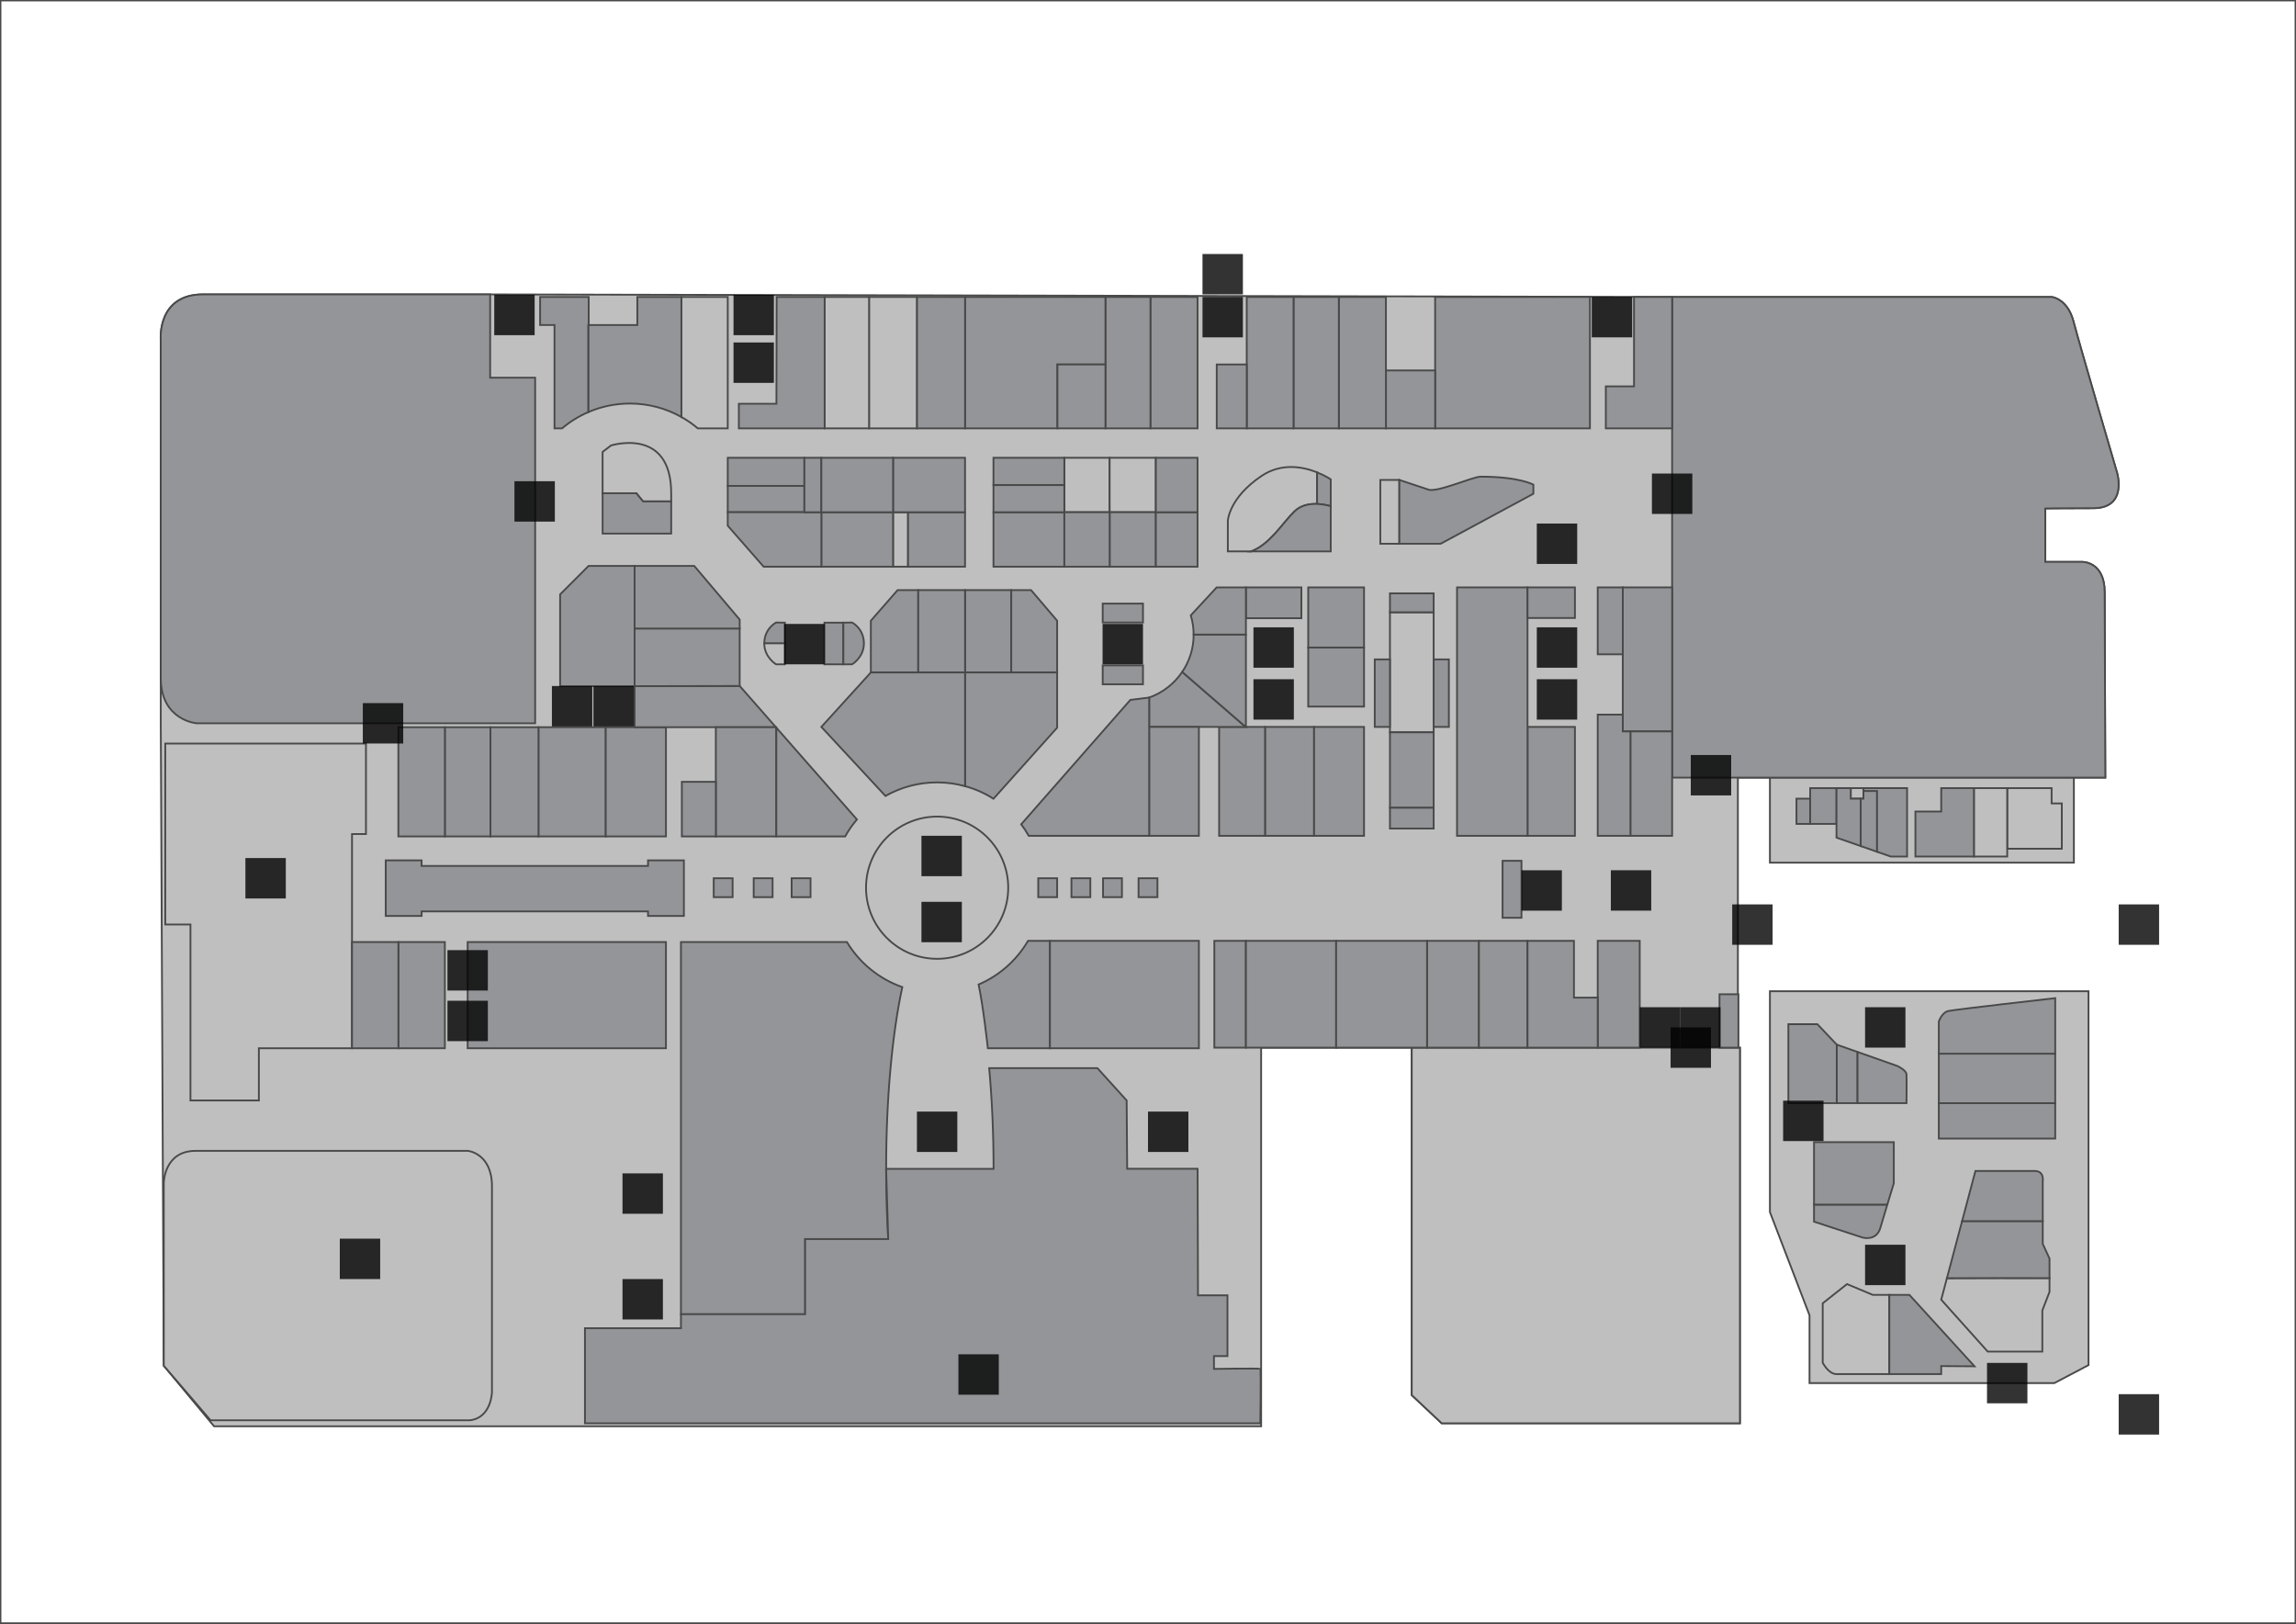
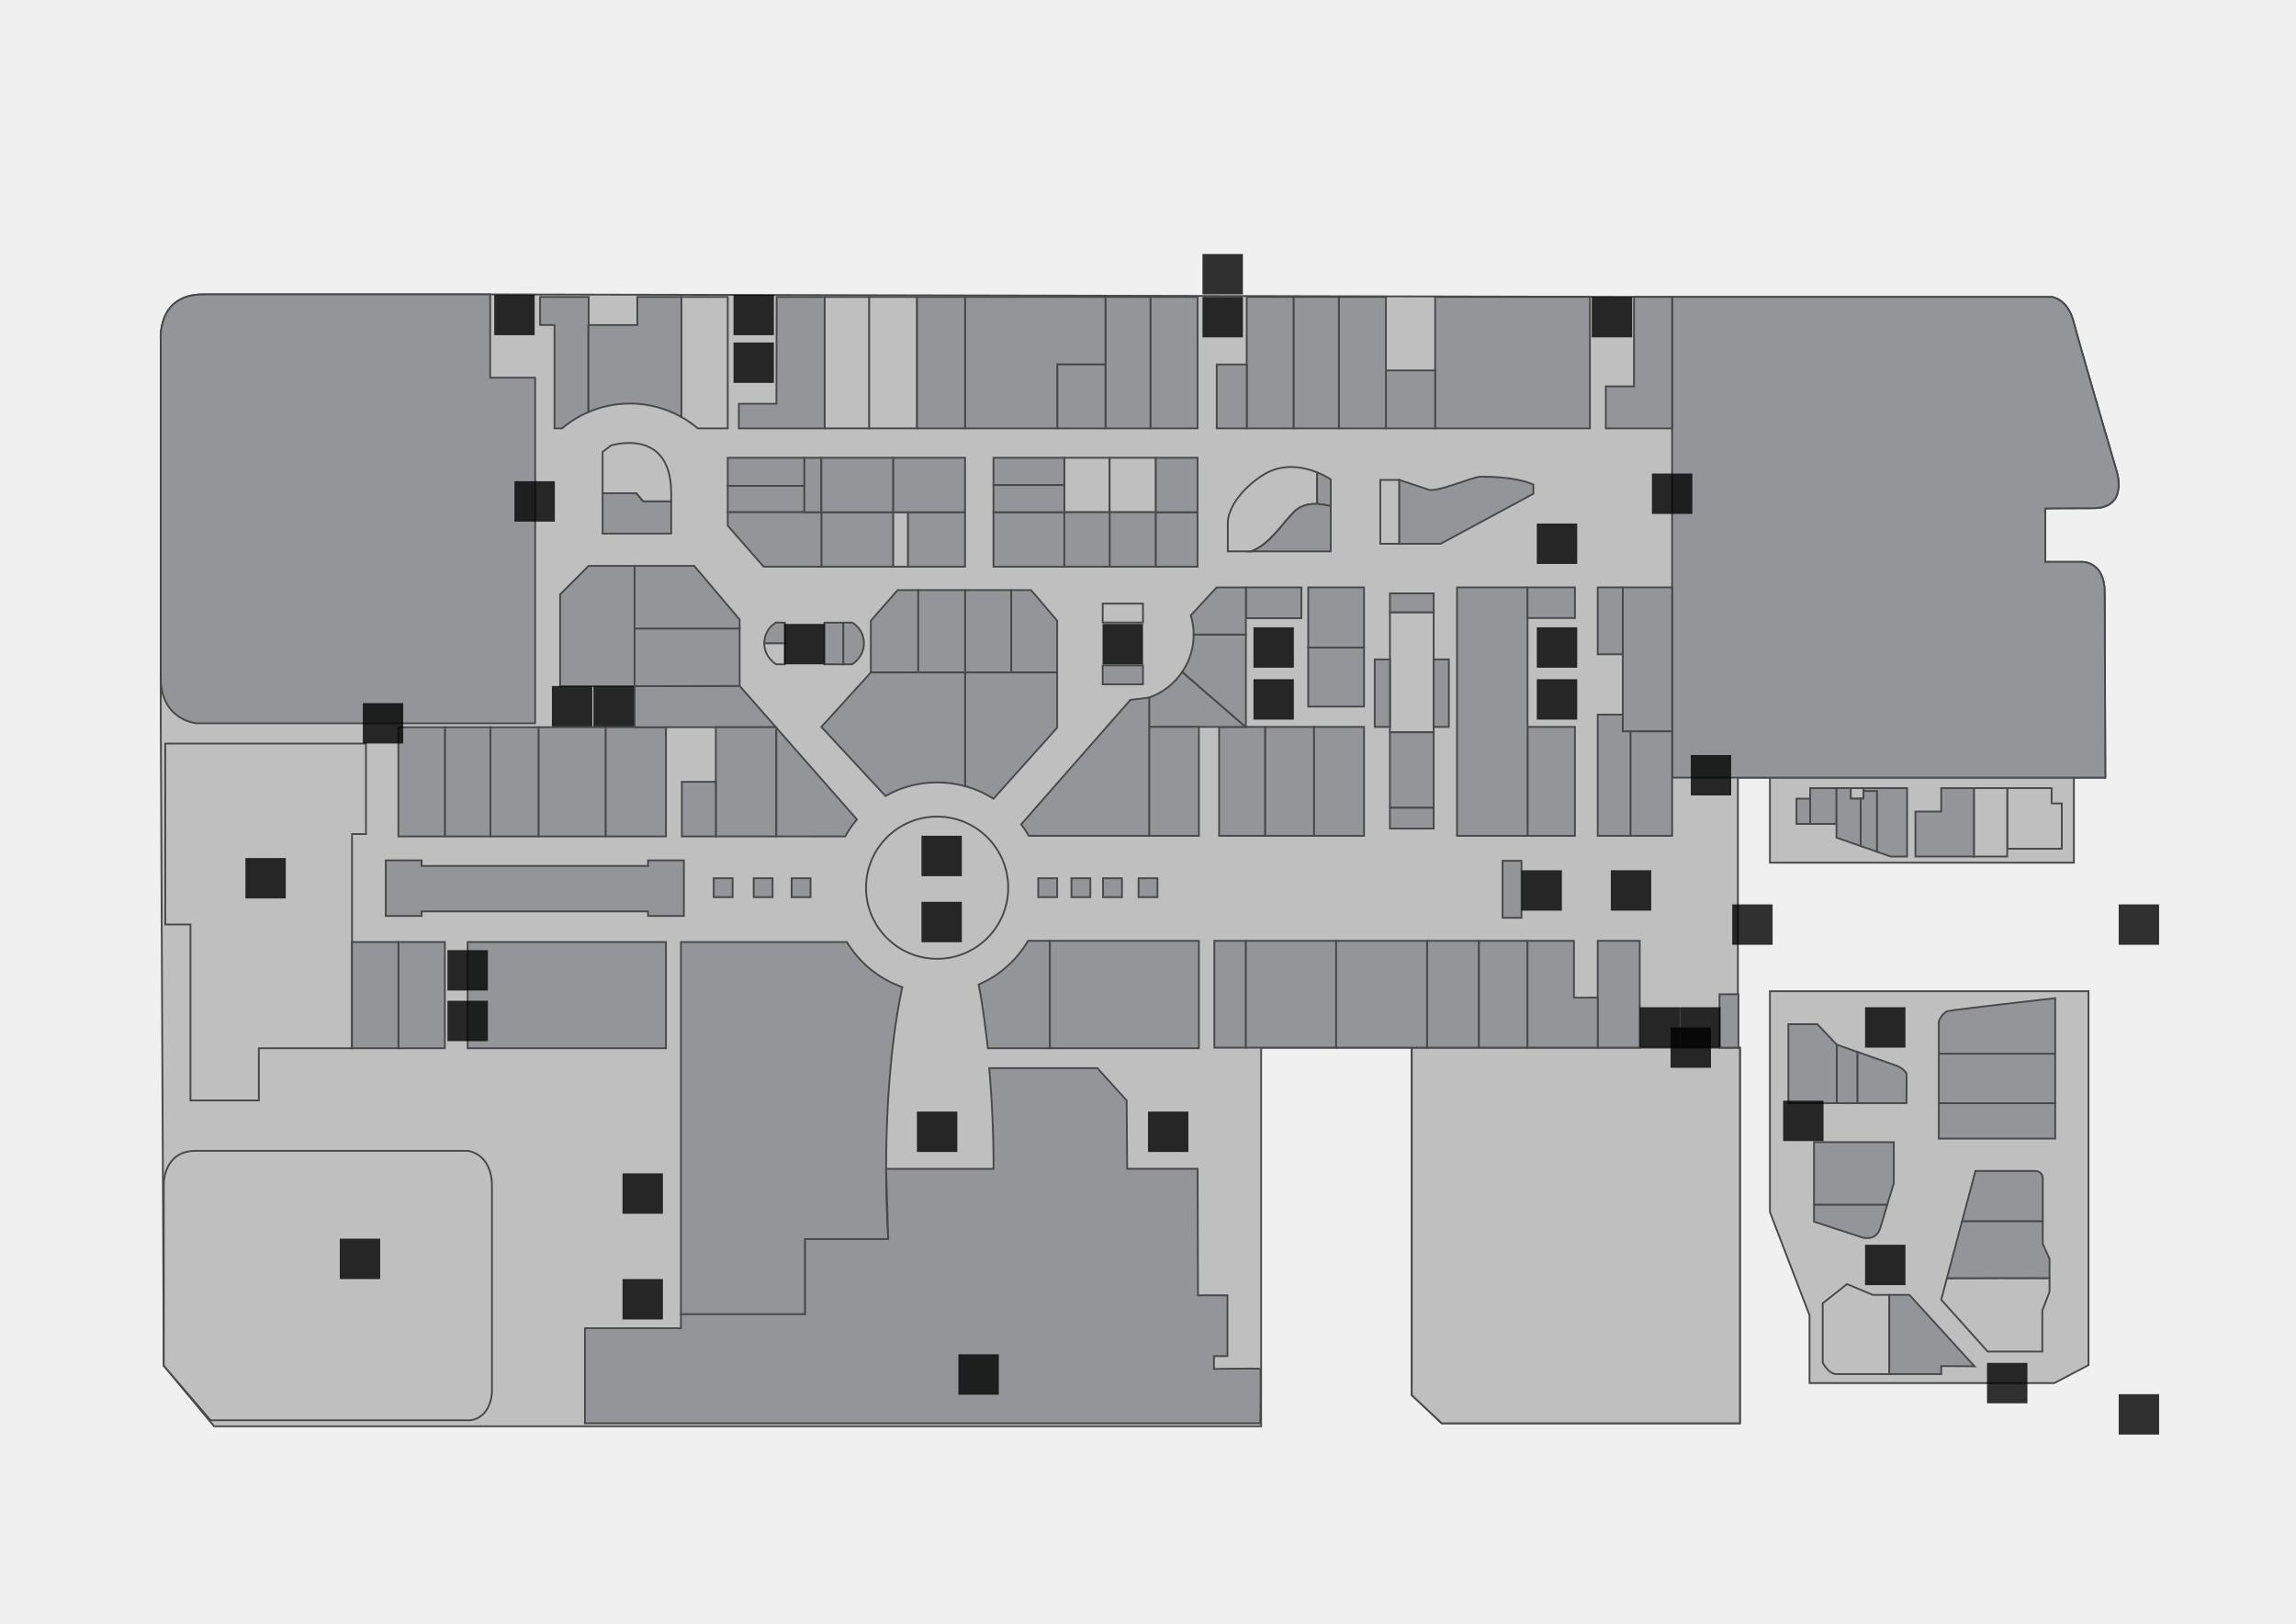
<svg xmlns="http://www.w3.org/2000/svg" version="1.1" id="Layer_1" x="0px" y="0px" width="841.89px" height="595.281px" viewBox="0 0 841.89 595.281" enable-background="new 0 0 841.89 595.281" xml:space="preserve">
  <g id="background">
-     <rect fill="#FFFFFF" stroke="#494949" stroke-miterlimit="10" width="841.89" height="595.281" />
-   </g>
+ </g>
  <g id="etc">
    <polygon fill="#BFBFBF" stroke="#494949" stroke-width="0.66" stroke-miterlimit="10" points="765.81,500.468 753.269,507.068    663.509,507.068 663.509,482.207 648.99,444.367 648.99,363.408 765.81,363.408  " />
    <rect x="648.99" y="284.208" fill="#BFBFBF" stroke="#494949" stroke-width="0.66" stroke-miterlimit="10" width="111.455" height="32.063" />
-     <path fill="#BFBFBF" stroke="#494949" stroke-width="0.66" stroke-miterlimit="10" d="M767.57,186.306   c12.76,0,8.688-13.088,8.688-13.088s-13.748-46.861-15.949-55.33c-2.197-8.469-8.027-9.02-8.027-9.02H613.13l-433.4-0.936   c-37.42,0-94.082,0-105.27,0c-16.996,0-15.512,16.666-15.512,16.666s0,77.053,0,110.549c0,6.205,0,10.916,0,13.365v16.664   l1.101,235.511L78.5,522.908h383.929V384.089h55.221v127.379l11,10.338h109.34V384.087h-0.744v-98.999H771.97   c0,0-0.221-56.322-0.221-67.871c0-11.551-8.359-11.221-8.359-11.221h-13.42v-19.58C749.97,186.417,754.808,186.306,767.57,186.306z   " />
+     <path fill="#BFBFBF" stroke="#494949" stroke-width="0.66" stroke-miterlimit="10" d="M767.57,186.306   c12.76,0,8.688-13.088,8.688-13.088s-13.748-46.861-15.949-55.33c-2.193-8.469-8.023-9.02-8.023-9.02H613.13l-433.4-0.936   c-37.42,0-94.082,0-105.27,0c-16.996,0-15.512,16.666-15.512,16.666s0,77.053,0,110.549c0,6.205,0,10.916,0,13.365v16.664   l1.101,235.511L78.5,522.908h383.929V384.089h55.221v127.379l11,10.338h109.34V384.087h-0.744v-98.999H771.97   c0,0-0.221-56.322-0.221-67.871c0-11.551-8.359-11.221-8.359-11.221h-13.42v-19.58C749.97,186.417,754.808,186.306,767.57,186.306z   " />
    <path fill="#BFBFBF" stroke="#494949" stroke-width="0.66" stroke-miterlimit="10" d="M506.128,175.952v23.391h6.984v-23.391   C511.613,175.952,506.128,175.952,506.128,175.952z" />
    <path fill="#BFBFBF" stroke="#494949" stroke-width="0.66" stroke-miterlimit="10" d="M462.595,174.48   c-11.99,8.029-12.375,16.445-12.375,16.445v11.221h8.631v0.001c7.074-2.809,11.357-10.375,15.844-14.684   c2.336-2.245,5.432-2.806,8.25-2.702v-11.589C477.964,171.179,470.017,169.509,462.595,174.48z" />
    <path fill="#BFBFBF" stroke="#494949" stroke-width="0.66" stroke-miterlimit="10" d="M172.223,520.708H77.208l-17.159-20.021   v-66.881c0,0,0-11.879,11.659-11.879s99.879,0,99.879,0s8.802,0.881,8.802,12.98c0,12.099,0,75.459,0,75.459   S180.224,519.828,172.223,520.708z" />
    <polygon fill="#BFBFBF" stroke="#494949" stroke-width="0.66" stroke-miterlimit="10" points="637.99,384.087 517.65,384.089    517.65,511.468 528.65,521.806 637.99,521.806  " />
    <rect x="318.66" y="108.868" fill="#BFBFBF" stroke="#494949" stroke-width="0.66" stroke-miterlimit="10" width="17.598" height="48.18" />
    <rect x="302.379" y="108.868" fill="#BFBFBF" stroke="#494949" stroke-width="0.66" stroke-miterlimit="10" width="16.281" height="48.18" />
    <path fill="#BFBFBF" stroke="#494949" stroke-width="0.66" stroke-miterlimit="10" d="M255.872,157.048h10.977v-48.18h-16.994   v44.006C251.994,154.077,254.01,155.476,255.872,157.048z" />
    <polygon fill="#BFBFBF" stroke="#494949" stroke-width="0.66" stroke-miterlimit="10" points="69.839,338.934 69.839,362.857    69.839,384.309 69.839,403.449 94.92,403.449 94.92,384.309 129.073,384.309 129.073,305.77 134.188,305.77 134.188,272.603    129.073,272.603 119.67,272.603 86.339,272.603 69.839,272.603 60.599,272.603 60.599,338.934  " />
    <polygon fill="#BFBFBF" stroke="#494949" stroke-width="0.66" stroke-miterlimit="10" points="390.27,177.946 390.27,187.792    406.879,187.792 406.879,167.827 390.27,167.827 390.27,177.837  " />
    <rect x="406.879" y="167.827" fill="#BFBFBF" stroke="#494949" stroke-width="0.66" stroke-miterlimit="10" width="16.941" height="19.965" />
    <rect x="327.458" y="187.792" fill="#BFBFBF" stroke="#494949" stroke-width="0.66" stroke-miterlimit="10" width="5.501" height="19.965" />
    <path fill="#BFBFBF" stroke="#494949" stroke-width="0.66" stroke-miterlimit="10" d="M232.694,251.565" />
-     <path fill="#BFBFBF" stroke="#494949" stroke-width="0.66" stroke-miterlimit="10" d="M713.892,468.609l-2.094,7.879l17.051,19.028   h20.021v-15.069l2.639-6.82v-5.053C744.646,468.513,722.675,468.58,713.892,468.609z" />
-     <path fill="#BFBFBF" stroke="#494949" stroke-width="0.66" stroke-miterlimit="10" d="M673.41,503.767c1.434,0,10.434,0,19.359,0   V474.73h-6.051l-9.461-3.964l-8.91,7.041v21.779C668.349,499.587,670.439,503.767,673.41,503.767z" />
+     <path fill="#BFBFBF" stroke="#494949" stroke-width="0.66" stroke-miterlimit="10" d="M713.892,468.609l-2.094,7.879l17.051,19.026   h20.021v-15.067l2.639-6.82v-5.053C744.646,468.513,722.675,468.58,713.892,468.609z" />
+     <path fill="#BFBFBF" stroke="#494949" stroke-width="0.66" stroke-miterlimit="10" d="M673.41,503.767c1.434,0,10.434,0,19.359,0   V474.73h-6.051l-9.461-3.966l-8.91,7.041v21.779C668.349,499.587,670.439,503.767,673.41,503.767z" />
    <polygon fill="#BFBFBF" stroke="#494949" stroke-width="0.66" stroke-miterlimit="10" points="756.019,294.548 752.279,294.548    752.279,288.938 736,288.938 736,311.158 756.019,311.158  " />
    <rect x="723.789" y="288.938" fill="#BFBFBF" stroke="#494949" stroke-width="0.66" stroke-miterlimit="10" width="12.211" height="25.08" />
    <polygon fill="#BFBFBF" stroke="#494949" stroke-width="0.66" stroke-miterlimit="10" points="683.279,289.975 683.279,288.938    681.074,288.938 678.613,288.938 678.613,292.808 682.279,292.808 682.279,292.808 683.279,292.808  " />
    <rect x="509.66" y="224.465" fill="#BFBFBF" stroke="#494949" stroke-width="0.66" stroke-miterlimit="10" width="16.035" height="44.01" />
    <path fill="#BFBFBF" stroke="#494949" stroke-width="0.66" stroke-miterlimit="10" d="M280.242,235.808   c0,0.027-0.004,0.051-0.004,0.078c0,5.104,4.333,7.666,4.333,7.666h3.21v-7.744H280.242z" />
    <path fill="#BFBFBF" stroke="#494949" stroke-width="0.66" stroke-miterlimit="10" d="M233.326,180.826L233.326,180.826l2.464,3   h10.321c0-0.931,0-1.926,0-3.01c0-24.503-22.077-17.492-22.077-17.492l-3.071,2.353v15.149H233.326L233.326,180.826z" />
    <circle fill="#BFBFBF" stroke="#494949" stroke-width="0.66" stroke-miterlimit="10" cx="343.621" cy="325.448" r="26.069" />
+     <rect id="k207" x="404.339" y="221.288" fill="#BFBFBF" stroke="#494949" stroke-width="0.66" stroke-miterlimit="10" width="14.764" height="6.932" />
  </g>
  <g id="rooms">
-     <path id="zen" fill="#939598" stroke="#494949" stroke-width="0.66" stroke-miterlimit="10" d="M771.97,285.089H613.13V108.868   h139.148c0,0,5.83,0.551,8.027,9.02c2.201,8.469,15.949,55.33,15.949,55.33s4.07,13.088-8.688,13.088   c-12.762,0-17.602,0.111-17.602,0.111v19.58h13.42c0,0,8.359-0.33,8.359,11.221C771.75,228.767,771.97,285.089,771.97,285.089z" />
+     <path id="zen" fill="#939598" stroke="#494949" stroke-width="0.66" stroke-miterlimit="10" d="M771.97,285.089H613.13V108.868   h139.148c0,0,5.83,0.551,8.023,9.02c2.201,8.469,15.949,55.33,15.949,55.33s4.07,13.088-8.688,13.088   c-12.762,0-17.602,0.111-17.602,0.111v19.58h13.42c0,0,8.359-0.33,8.359,11.221C771.75,228.767,771.97,285.089,771.97,285.089z" />
    <path id="isetan" fill="#939598" stroke="#494949" stroke-width="0.66" stroke-miterlimit="10" d="M58.948,124.599   c0,0,0,108.24,0,123.914c0,15.676,13.2,16.664,13.2,16.664h124.081v-29.369v-97.35h-16.5v-30.525c-37.42,0-94.082,0-105.27,0   C57.464,107.933,58.948,124.599,58.948,124.599z" />
    <polygon id="a201" fill="#939598" stroke="#494949" stroke-width="0.66" stroke-miterlimit="10" points="613.13,157.048    613.13,108.868 599.16,108.868 599.16,141.647 588.82,141.647 588.82,157.048  " />
    <polygon id="a203" fill="#939598" stroke="#494949" stroke-width="0.66" stroke-miterlimit="10" points="564.4,108.868    526.228,108.868 526.228,157.048 564.4,157.048 582.99,157.048 582.99,108.868  " />
    <rect id="k2-03" x="508.187" y="135.81" fill="#939598" stroke="#494949" stroke-width="0.66" stroke-miterlimit="10" width="18.041" height="21.238" />
    <rect id="a206" x="490.919" y="108.868" fill="#939598" stroke="#494949" stroke-width="0.66" stroke-miterlimit="10" width="17.27" height="48.18" />
    <rect id="a207" x="474.308" y="108.868" fill="#939598" stroke="#494949" stroke-width="0.66" stroke-miterlimit="10" width="16.611" height="48.18" />
    <rect id="a208" x="457.15" y="108.868" fill="#939598" stroke="#494949" stroke-width="0.66" stroke-miterlimit="10" width="17.158" height="48.18" />
    <rect id="a209" x="446.15" y="133.618" fill="#939598" stroke="#494949" stroke-width="0.66" stroke-miterlimit="10" width="11" height="23.43" />
    <rect id="a210" x="421.839" y="108.868" fill="#939598" stroke="#494949" stroke-width="0.66" stroke-miterlimit="10" width="17.271" height="48.18" />
    <rect id="b201-1" x="405.339" y="108.868" fill="#939598" stroke="#494949" stroke-width="0.66" stroke-miterlimit="10" width="16.5" height="48.18" />
    <polygon id="b202-1" fill="#939598" stroke="#494949" stroke-width="0.66" stroke-miterlimit="10" points="387.739,157.048    387.739,133.618 405.339,133.618 405.339,108.868 353.858,108.868 353.858,157.048  " />
    <rect id="b202-2" x="387.739" y="133.618" fill="#939598" stroke="#494949" stroke-width="0.66" stroke-miterlimit="10" width="17.6" height="23.43" />
-     <rect id="b205" x="336.258" y="108.868" fill="#939598" stroke="#494949" stroke-width="0.66" stroke-miterlimit="10" width="17.603" height="48.18" />
+     <rect id="b205" x="336.258" y="108.868" fill="#939598" stroke="#494949" stroke-width="0.66" stroke-miterlimit="10" width="17.604" height="48.18" />
    <polygon id="b208" fill="#939598" stroke="#494949" stroke-width="0.66" stroke-miterlimit="10" points="302.379,157.048    270.92,157.048 270.92,148.028 284.695,148.028 284.779,108.868 302.379,108.868  " />
    <path id="b210" fill="#939598" stroke="#494949" stroke-width="0.66" stroke-miterlimit="10" d="M215.698,119.153v31.941   c4.69-2.023,9.855-3.15,15.284-3.15c6.855,0,13.29,1.797,18.872,4.93v-44.006h-16.169v10.285H215.698z" />
    <path id="b212" fill="#939598" stroke="#494949" stroke-width="0.66" stroke-miterlimit="10" d="M203.323,119.153v37.895h2.77   c2.875-2.428,6.105-4.443,9.605-5.953v-31.941h0.166v-10.285h-0.166h-12.375h-5.278v10.285L203.323,119.153L203.323,119.153z" />
    <rect id="a221" x="595.035" y="215.349" fill="#939598" stroke="#494949" stroke-width="0.66" stroke-miterlimit="10" width="18.096" height="52.799" />
    <rect id="e202" x="597.839" y="268.147" fill="#939598" stroke="#494949" stroke-width="0.66" stroke-miterlimit="10" width="15.291" height="38.28" />
    <rect id="e204" x="560.109" y="266.497" fill="#939598" stroke="#494949" stroke-width="0.66" stroke-miterlimit="10" width="17.381" height="39.931" />
    <rect id="a217" x="534.259" y="215.349" fill="#939598" stroke="#494949" stroke-width="0.66" stroke-miterlimit="10" width="25.85" height="91.079" />
    <rect id="a220" x="585.849" y="215.349" fill="#939598" stroke="#494949" stroke-width="0.66" stroke-miterlimit="10" width="9.188" height="24.529" />
    <rect id="a219" x="560.109" y="215.349" fill="#939598" stroke="#494949" stroke-width="0.66" stroke-miterlimit="10" width="17.381" height="11.219" />
    <polygon id="e203" fill="#939598" stroke="#494949" stroke-width="0.66" stroke-miterlimit="10" points="597.839,306.428    597.839,268.147 595.035,268.147 595.035,261.987 585.849,261.987 585.849,306.428  " />
    <rect id="e207" x="463.859" y="266.497" fill="#939598" stroke="#494949" stroke-width="0.66" stroke-miterlimit="10" width="17.984" height="39.931" />
    <rect id="e206" x="481.845" y="266.497" fill="#939598" stroke="#494949" stroke-width="0.66" stroke-miterlimit="10" width="18.314" height="39.931" />
    <rect id="e207-1" x="447.029" y="266.497" fill="#939598" stroke="#494949" stroke-width="0.66" stroke-miterlimit="10" width="16.83" height="39.931" />
    <rect id="a216" x="479.699" y="237.39" fill="#939598" stroke="#494949" stroke-width="0.66" stroke-miterlimit="10" width="20.461" height="21.653" />
    <rect id="a215" x="479.699" y="215.349" fill="#939598" stroke="#494949" stroke-width="0.66" stroke-miterlimit="10" width="20.461" height="22.041" />
    <rect id="a214-1" x="456.847" y="215.349" fill="#939598" stroke="#494949" stroke-width="0.66" stroke-miterlimit="10" width="20.348" height="11.303" />
    <path id="a213-1" fill="#939598" stroke="#494949" stroke-width="0.66" stroke-miterlimit="10" d="M421.373,255.735v10.762h35.369   l-23.252-20.152C430.58,250.642,426.351,253.973,421.373,255.735z" />
    <path id="a213-2" fill="#939598" stroke="#494949" stroke-width="0.66" stroke-miterlimit="10" d="M456.847,266.497V232.64h-19.168   c0,0.019,0.002,0.038,0.002,0.057c0,5.063-1.555,9.751-4.191,13.646l23.252,20.152L456.847,266.497L456.847,266.497z" />
    <path id="a214-2" fill="#939598" stroke="#494949" stroke-width="0.66" stroke-miterlimit="10" d="M456.847,232.64v-17.291h-10.729   l-9.492,10.256c0.674,2.229,1.047,4.588,1.053,7.035H456.847z" />
    <rect id="k206" x="404.339" y="243.942" fill="#939598" stroke="#494949" stroke-width="0.66" stroke-miterlimit="10" width="14.764" height="6.93" />
    <rect id="k217" x="509.66" y="217.535" fill="#939598" stroke="#494949" stroke-width="0.66" stroke-miterlimit="10" width="16.035" height="6.93" />
    <rect id="kc201" x="417.48" y="321.982" fill="#939598" stroke="#494949" stroke-width="0.66" stroke-miterlimit="10" width="6.929" height="6.932" />
    <rect id="k202" x="550.96" y="315.582" fill="#939598" stroke="#494949" stroke-width="0.66" stroke-miterlimit="10" width="6.93" height="20.891" />
    <rect id="g219" x="658.722" y="292.808" fill="#939598" stroke="#494949" stroke-width="0.66" stroke-miterlimit="10" width="5.027" height="9.249" />
    <rect id="k201" x="630.5" y="364.509" fill="#939598" stroke="#494949" stroke-width="0.66" stroke-miterlimit="10" width="6.93" height="19.58" />
    <rect id="kc202" x="404.46" y="321.984" fill="#939598" stroke="#494949" stroke-width="0.66" stroke-miterlimit="10" width="6.93" height="6.93" />
    <rect id="kc203" x="392.869" y="321.984" fill="#939598" stroke="#494949" stroke-width="0.66" stroke-miterlimit="10" width="6.929" height="6.93" />
    <rect id="kc204" x="380.698" y="321.984" fill="#939598" stroke="#494949" stroke-width="0.66" stroke-miterlimit="10" width="6.931" height="6.93" />
-     <rect id="k207" x="404.339" y="221.288" fill="#939598" stroke="#494949" stroke-width="0.66" stroke-miterlimit="10" width="14.764" height="6.932" />
-     <rect id="k208-1" x="302.305" y="228.275" fill="#939598" stroke="#494949" stroke-width="0.66" stroke-miterlimit="10" width="6.931" height="15.276" />
+     <rect id="k208-1" x="302.305" y="228.275" fill="#939598" stroke="#494949" stroke-width="0.66" stroke-miterlimit="10" width="6.933" height="15.276" />
    <rect id="kc207" x="261.701" y="321.982" fill="#939598" stroke="#494949" stroke-width="0.66" stroke-miterlimit="10" width="6.931" height="6.932" />
    <rect id="kc206" x="276.364" y="321.982" fill="#939598" stroke="#494949" stroke-width="0.66" stroke-miterlimit="10" width="6.931" height="6.932" />
    <rect id="kc205" x="290.271" y="321.982" fill="#939598" stroke="#494949" stroke-width="0.66" stroke-miterlimit="10" width="6.931" height="6.932" />
    <rect id="f203" x="197.438" y="266.606" fill="#939598" stroke="#494949" stroke-width="0.66" stroke-miterlimit="10" width="24.673" height="40.042" />
    <rect id="f202" x="222.111" y="266.606" fill="#939598" stroke="#494949" stroke-width="0.66" stroke-miterlimit="10" width="22.077" height="40.042" />
    <rect id="f205" x="163.12" y="266.606" fill="#939598" stroke="#494949" stroke-width="0.66" stroke-miterlimit="10" width="16.719" height="40.042" />
    <rect id="f207" x="146.069" y="266.606" fill="#939598" stroke="#494949" stroke-width="0.66" stroke-miterlimit="10" width="17.051" height="40.042" />
    <rect id="f204" x="179.839" y="266.606" fill="#939598" stroke="#494949" stroke-width="0.66" stroke-miterlimit="10" width="17.6" height="40.042" />
    <rect id="f214" x="171.479" y="345.369" fill="#939598" stroke="#494949" stroke-width="0.66" stroke-miterlimit="10" width="72.709" height="38.938" />
    <rect id="f210" x="146.069" y="345.369" fill="#939598" stroke="#494949" stroke-width="0.66" stroke-miterlimit="10" width="17.051" height="38.938" />
    <rect id="f209" x="129.073" y="345.369" fill="#939598" stroke="#494949" stroke-width="0.66" stroke-miterlimit="10" width="16.996" height="38.938" />
-     <path id="d202" fill="#939598" stroke="#494949" stroke-width="0.66" stroke-miterlimit="10" d="M295.229,454.269h30.463   c-0.494-8.176-0.765-16.809-0.765-25.739c0-26.121,2.272-49.711,5.925-66.641c-8.536-2.992-15.705-8.892-20.312-16.521h-60.854   v136.455h45.541L295.229,454.269L295.229,454.269z" />
-     <path id="d202-2" fill="#939598" stroke="#494949" stroke-width="0.66" stroke-miterlimit="10" d="M214.489,486.939v34.866h79.859   h50.277h41.463h76.039c0,0,0.289-19.646,0-19.938c-0.289-0.287-16.996,0-16.996,0v-4.701h4.951v-22.275h-10.809l-0.135-46.404   h-25.83l-0.188-25.04l-10.728-11.857h-39.68v0.025c1.031,11.322,1.605,23.799,1.605,36.912l-39.393,0.002l0.762,25.737h-30.463   v27.558h-45.541v5.115H214.489L214.489,486.939z" />
+     <path id="d202" fill="#939598" stroke="#494949" stroke-width="0.66" stroke-miterlimit="10" d="M295.229,454.269h30.463   c-0.494-8.176-0.767-16.809-0.767-25.737c0-26.121,2.272-49.713,5.925-66.643c-8.534-2.992-15.703-8.892-20.312-16.521h-60.854   v136.455h45.541L295.229,454.269L295.229,454.269z" />
+     <path id="d202-2" fill="#939598" stroke="#494949" stroke-width="0.66" stroke-miterlimit="10" d="M214.489,486.939v34.864h79.859   h50.277h41.463h76.039c0,0,0.289-19.646,0-19.938c-0.289-0.287-16.996,0-16.996,0v-4.701h4.951V474.89h-10.809l-0.135-46.402   h-25.832l-0.188-25.04L402.39,391.59h-39.68v0.025c1.031,11.322,1.605,23.799,1.605,36.912l-39.395,0.002l0.762,25.735h-30.461   v27.56H249.68v5.115H214.489L214.489,486.939z" />
    <path id="c219" fill="#939598" stroke="#494949" stroke-width="0.66" stroke-miterlimit="10" d="M362.22,384.309h22.771v-39.381   h-8.038c-4.154,7.096-10.506,12.747-18.124,16.016C360.548,368.912,362.22,384.309,362.22,384.309z" />
    <polygon id="c220" fill="#939598" stroke="#494949" stroke-width="0.66" stroke-miterlimit="10" points="404.46,344.928    384.989,344.928 384.989,384.309 404.46,384.309 439.603,384.309 439.603,344.928  " />
    <rect id="c201" x="421.373" y="266.497" fill="#939598" stroke="#494949" stroke-width="0.66" stroke-miterlimit="10" width="18.23" height="39.931" />
    <path id="c203" fill="#939598" stroke="#494949" stroke-width="0.66" stroke-miterlimit="10" d="M377.216,306.428h44.157v-39.931   v-10.762l-6.903,0.863l-40.021,45.603C375.461,303.544,376.382,304.958,377.216,306.428z" />
    <rect id="td202" x="406.879" y="187.792" fill="#939598" stroke="#494949" stroke-width="0.66" stroke-miterlimit="10" width="16.941" height="19.965" />
    <rect id="td201" x="423.82" y="187.792" fill="#939598" stroke="#494949" stroke-width="0.66" stroke-miterlimit="10" width="15.289" height="19.965" />
-     <rect id="td204" x="364.278" y="187.792" fill="#939598" stroke="#494949" stroke-width="0.66" stroke-miterlimit="10" width="25.991" height="19.965" />
+     <rect id="td204" x="364.278" y="187.792" fill="#939598" stroke="#494949" stroke-width="0.66" stroke-miterlimit="10" width="25.989" height="19.965" />
    <rect id="td203" x="390.27" y="187.792" fill="#939598" stroke="#494949" stroke-width="0.66" stroke-miterlimit="10" width="16.609" height="19.965" />
-     <rect id="td210-1" x="364.278" y="167.827" fill="#939598" stroke="#494949" stroke-width="0.66" stroke-miterlimit="10" width="25.991" height="10.01" />
+     <rect id="td210-1" x="364.278" y="167.827" fill="#939598" stroke="#494949" stroke-width="0.66" stroke-miterlimit="10" width="25.989" height="10.01" />
    <rect id="td206" x="423.82" y="167.827" fill="#939598" stroke="#494949" stroke-width="0.66" stroke-miterlimit="10" width="15.289" height="19.965" />
    <polygon id="td209" fill="#939598" stroke="#494949" stroke-width="0.66" stroke-miterlimit="10" points="390.27,187.792    390.27,177.946 390.27,177.837 364.278,177.837 364.278,187.792  " />
    <rect id="b222-1" x="332.959" y="187.792" fill="#939598" stroke="#494949" stroke-width="0.66" stroke-miterlimit="10" width="20.899" height="19.965" />
    <polygon id="b223" fill="#939598" stroke="#494949" stroke-width="0.66" stroke-miterlimit="10" points="340.11,187.792    353.858,187.792 353.858,167.827 327.458,167.827 327.458,187.792  " />
    <rect id="b220" x="301.17" y="187.792" fill="#939598" stroke="#494949" stroke-width="0.66" stroke-miterlimit="10" width="26.288" height="19.965" />
    <rect id="b218-2" x="266.849" y="167.827" fill="#939598" stroke="#494949" stroke-width="0.66" stroke-miterlimit="10" width="28.096" height="10.313" />
    <rect id="b218-1" x="266.849" y="178.14" fill="#939598" stroke="#494949" stroke-width="0.66" stroke-miterlimit="10" width="28.096" height="9.652" />
    <polygon id="b217" fill="#939598" stroke="#494949" stroke-width="0.66" stroke-miterlimit="10" points="280.003,207.757    301.17,207.757 301.17,187.792 284.726,187.792 266.849,187.792 266.849,192.739  " />
    <rect id="b218" x="294.945" y="167.827" fill="#939598" stroke="#494949" stroke-width="0.66" stroke-miterlimit="10" width="6.225" height="19.965" />
    <rect id="b221" x="301.17" y="167.827" fill="#939598" stroke="#494949" stroke-width="0.66" stroke-miterlimit="10" width="26.288" height="19.965" />
    <rect id="e213" x="523.259" y="344.928" fill="#939598" stroke="#494949" stroke-width="0.66" stroke-miterlimit="10" width="19.029" height="39.161" />
    <rect id="e216" x="585.849" y="344.928" fill="#939598" stroke="#494949" stroke-width="0.66" stroke-miterlimit="10" width="15.4" height="39.159" />
    <rect id="e214" x="542.289" y="344.928" fill="#939598" stroke="#494949" stroke-width="0.66" stroke-miterlimit="10" width="17.82" height="39.161" />
    <rect id="e208" x="445.269" y="344.928" fill="#939598" stroke="#494949" stroke-width="0.66" stroke-miterlimit="10" width="11.578" height="39.161" />
    <rect id="e210" x="456.847" y="344.928" fill="#939598" stroke="#494949" stroke-width="0.66" stroke-miterlimit="10" width="33.082" height="39.161" />
    <rect id="e212" x="489.929" y="344.928" fill="#939598" stroke="#494949" stroke-width="0.66" stroke-miterlimit="10" width="33.33" height="39.161" />
    <polygon id="e215" fill="#939598" stroke="#494949" stroke-width="0.66" stroke-miterlimit="10" points="585.849,384.087    585.849,365.744 577.132,365.746 577.132,344.928 560.109,344.928 560.109,384.089  " />
    <polygon id="b220-1" fill="#939598" stroke="#494949" stroke-width="0.66" stroke-miterlimit="10" points="232.694,266.606    261.061,266.606 262.477,266.606 284.509,266.606 271.223,251.481 232.694,251.565  " />
    <polygon id="b213" fill="#939598" stroke="#494949" stroke-width="0.66" stroke-miterlimit="10" points="232.694,251.565    232.694,230.417 232.694,207.47 215.823,207.47 205.386,217.905 205.386,251.565  " />
    <polygon id="b216" fill="#939598" stroke="#494949" stroke-width="0.66" stroke-miterlimit="10" points="232.694,251.565    271.223,251.481 271.223,230.417 232.694,230.417  " />
    <polygon id="b214" fill="#939598" stroke="#494949" stroke-width="0.66" stroke-miterlimit="10" points="271.223,230.417    271.223,227.146 254.558,207.47 232.694,207.47 232.694,230.417  " />
    <polygon id="c213-1" fill="#939598" stroke="#494949" stroke-width="0.66" stroke-miterlimit="10" points="284.668,306.648    284.668,266.788 284.509,266.606 262.477,266.606 262.477,284.896 262.477,286.628 262.477,306.648  " />
    <rect id="f201" x="250.02" y="286.628" fill="#939598" stroke="#494949" stroke-width="0.66" stroke-miterlimit="10" width="12.457" height="20.021" />
-     <path id="c213-2" fill="#939598" stroke="#494949" stroke-width="0.66" stroke-miterlimit="10" d="M309.898,306.648   c1.238-2.217,2.688-4.297,4.321-6.217l-29.554-33.645v39.859L309.898,306.648L309.898,306.648z" />
+     <path id="c213-2" fill="#939598" stroke="#494949" stroke-width="0.66" stroke-miterlimit="10" d="M309.898,306.648   c1.236-2.217,2.688-4.297,4.319-6.217l-29.554-33.646v39.857L309.898,306.648L309.898,306.648z" />
    <rect id="c209" x="353.858" y="216.339" fill="#939598" stroke="#494949" stroke-width="0.66" stroke-miterlimit="10" width="16.938" height="30.193" />
    <polygon id="c208" fill="#939598" stroke="#494949" stroke-width="0.66" stroke-miterlimit="10" points="387.629,246.532    387.629,227.558 378.061,216.339 370.799,216.339 370.799,246.532  " />
    <polygon id="c210-1" fill="#939598" stroke="#494949" stroke-width="0.66" stroke-miterlimit="10" points="336.698,216.339    329.136,216.339 319.319,227.558 319.319,246.532 336.698,246.532  " />
    <rect id="c210" x="336.698" y="216.339" fill="#939598" stroke="#494949" stroke-width="0.66" stroke-miterlimit="10" width="17.16" height="30.193" />
    <path id="c205" fill="#939598" stroke="#494949" stroke-width="0.66" stroke-miterlimit="10" d="M364.282,292.837l23.347-26.049   v-20.256h-16.83H353.86v41.688C357.59,289.245,361.092,290.813,364.282,292.837z" />
-     <path id="c212" fill="#939598" stroke="#494949" stroke-width="0.66" stroke-miterlimit="10" d="M324.674,291.812   c5.601-3.162,12.063-4.973,18.949-4.973c3.545,0,6.974,0.486,10.235,1.381v-41.688h-17.16h-17.379l-18.149,19.965L324.674,291.812z   " />
+     <path id="c212" fill="#939598" stroke="#494949" stroke-width="0.66" stroke-miterlimit="10" d="M324.674,291.812   c5.603-3.162,12.063-4.973,18.949-4.973c3.545,0,6.974,0.486,10.235,1.381v-41.688h-17.16h-17.379l-18.149,19.965L324.674,291.812z   " />
    <rect id="ec203" x="509.66" y="268.475" fill="#939598" stroke="#494949" stroke-width="0.66" stroke-miterlimit="10" width="16.035" height="27.667" />
    <rect id="k218" x="509.66" y="296.142" fill="#939598" stroke="#494949" stroke-width="0.66" stroke-miterlimit="10" width="16.035" height="7.624" />
    <rect id="k-216-1" x="504.089" y="241.749" fill="#939598" stroke="#494949" stroke-width="0.66" stroke-miterlimit="10" width="5.57" height="24.749" />
    <rect id="k-216-2" x="525.695" y="241.749" fill="#939598" stroke="#494949" stroke-width="0.66" stroke-miterlimit="10" width="5.57" height="24.749" />
    <polygon id="g210" fill="#939598" stroke="#494949" stroke-width="0.66" stroke-miterlimit="10" points="673.492,382.988    673.492,404.438 681.113,404.438 681.113,385.669  " />
    <path id="g209" fill="#939598" stroke="#494949" stroke-width="0.66" stroke-miterlimit="10" d="M699.066,393.876   c-0.082-1.565-3.301-3.051-3.301-3.051l-14.652-5.156v18.769h17.953l0,0C699.066,404.438,699.15,395.445,699.066,393.876z" />
    <polygon id="g211" fill="#939598" stroke="#494949" stroke-width="0.66" stroke-miterlimit="10" points="673.492,404.438    673.492,382.988 666.396,375.48 655.753,375.48 655.753,404.438  " />
    <rect id="g208" x="710.919" y="404.438" fill="#939598" stroke="#494949" stroke-width="0.66" stroke-miterlimit="10" width="42.68" height="12.979" />
    <rect id="g207" x="710.919" y="386.289" fill="#939598" stroke="#494949" stroke-width="0.66" stroke-miterlimit="10" width="42.68" height="18.148" />
    <path id="g206" fill="#939598" stroke="#494949" stroke-width="0.66" stroke-miterlimit="10" d="M753.599,386.289h-42.68v-11.771   c0,0,1.1-3.302,3.41-3.851c2.311-0.551,39.27-4.729,39.27-4.729V386.289z" />
-     <path id="g213" fill="#939598" stroke="#494949" stroke-width="0.66" stroke-miterlimit="10" d="M665.16,447.886l17.818,5.832   c0,0,5.061,1.433,6.49-3.52c0.615-2.133,1.621-5.474,2.564-8.58H665.16V447.886z" />
-     <path id="g212" fill="#939598" stroke="#494949" stroke-width="0.66" stroke-miterlimit="10" d="M692.033,441.617   c1.246-4.105,2.387-7.812,2.387-7.812v-15.067h-29.26v22.879H692.033z" />
+     <path id="g213" fill="#939598" stroke="#494949" stroke-width="0.66" stroke-miterlimit="10" d="M665.16,447.886l17.818,5.832   c0,0,5.061,1.435,6.49-3.52c0.615-2.133,1.621-5.476,2.564-8.58H665.16V447.886z" />
+     <path id="g212" fill="#939598" stroke="#494949" stroke-width="0.66" stroke-miterlimit="10" d="M692.033,441.617   c1.246-4.105,2.387-7.813,2.387-7.813v-15.065h-29.26v22.879H692.033z" />
    <path id="g218" fill="#939598" stroke="#494949" stroke-width="0.66" stroke-miterlimit="10" d="M749.035,433.037   c0,0,0.66-3.738-2.971-3.738s-21.727,0-21.727,0l-4.906,18.465h29.604V433.037z" />
-     <path id="g217" fill="#939598" stroke="#494949" stroke-width="0.66" stroke-miterlimit="10" d="M751.509,468.574v-7.156   l-2.475-5.391v-8.265h-29.605l-5.539,20.847C722.675,468.58,744.646,468.513,751.509,468.574z" />
-     <path id="g215" fill="#939598" stroke="#494949" stroke-width="0.66" stroke-miterlimit="10" d="M711.798,503.767v-2.938   l12.211,0.082l-23.869-26.18h-7.371v29.036C702.326,503.767,711.798,503.767,711.798,503.767z" />
+     <path id="g217" fill="#939598" stroke="#494949" stroke-width="0.66" stroke-miterlimit="10" d="M751.509,468.574v-7.156   l-2.475-5.391v-8.267h-29.605l-5.539,20.849C722.675,468.58,744.646,468.513,751.509,468.574z" />
+     <path id="g215" fill="#939598" stroke="#494949" stroke-width="0.66" stroke-miterlimit="10" d="M711.798,503.767v-2.938   l12.211,0.082l-23.869-26.18h-7.371v29.034C702.326,503.767,711.798,503.767,711.798,503.767z" />
    <polygon id="g203" fill="#939598" stroke="#494949" stroke-width="0.66" stroke-miterlimit="10" points="723.789,288.938    711.798,288.938 711.798,297.519 702.339,297.519 702.339,314.018 723.789,314.018  " />
    <rect id="g201" x="663.75" y="288.938" fill="#939598" stroke="#494949" stroke-width="0.66" stroke-miterlimit="10" width="9.652" height="13.117" />
    <polygon id="g201-1" fill="#939598" stroke="#494949" stroke-width="0.66" stroke-miterlimit="10" points="678.613,292.808    678.613,292.808 678.613,292.808 678.613,288.938 673.402,288.938 673.402,302.057 673.402,307.089 682.279,310.184    682.279,292.808  " />
    <polygon id="g201-2" fill="#939598" stroke="#494949" stroke-width="0.66" stroke-miterlimit="10" points="683.279,289.975    683.279,292.808 683.279,292.808 683.279,292.808 682.279,292.808 682.279,310.184 687.673,312.063 688.279,312.273    688.279,289.975  " />
    <polygon id="g202" fill="#939598" stroke="#494949" stroke-width="0.66" stroke-miterlimit="10" points="683.279,288.938    683.279,289.975 688.279,289.975 688.279,289.975 688.279,289.975 688.279,312.273 693.285,314.018 699.279,314.018    699.279,288.938  " />
    <path id="k205-3" fill="#939598" stroke="#494949" stroke-width="0.66" stroke-miterlimit="10" d="M542.916,174.757   c-2.988,0.003-16.688,6.252-19.49,4.614l-10.313-3.418v23.391h15.146l33.996-18.334v-3.322   C562.255,177.687,557.158,174.744,542.916,174.757z" />
    <path id="k204" fill="#939598" stroke="#494949" stroke-width="0.66" stroke-miterlimit="10" d="M487.951,175.746   c0,0-1.941-1.348-5.006-2.574v11.589c1.898,0.07,3.676,0.439,5.006,0.809V175.746z" />
    <path id="k205" fill="#939598" stroke="#494949" stroke-width="0.66" stroke-miterlimit="10" d="M474.695,187.464   c-4.486,4.309-8.77,11.875-15.844,14.684h29.098v-16.576C484.644,184.651,478.603,183.706,474.695,187.464z" />
    <path id="k208-2" fill="#939598" stroke="#494949" stroke-width="0.66" stroke-miterlimit="10" d="M309.234,228.275l3.21-0.055   c0,0,4.333,2.197,4.333,7.666c0,5.104-4.333,7.666-4.333,7.666h-3.21V228.275z" />
    <path id="k210-2" fill="#939598" stroke="#494949" stroke-width="0.66" stroke-miterlimit="10" d="M287.782,228.275l-3.21-0.055   c0,0-4.287,2.178-4.33,7.588h7.54V228.275L287.782,228.275z" />
    <path id="k219" fill="#939598" stroke="#494949" stroke-width="0.66" stroke-miterlimit="10" d="M235.79,183.826L235.79,183.826   L235.79,183.826l-2.464-3h-12.362v14.798h25.148c0,0,0-0.009,0-11.798H235.79z" />
    <polygon id="kf215" fill="#939598" stroke="#494949" stroke-width="0.66" stroke-miterlimit="10" points="237.613,315.419    237.613,317.467 154.594,317.467 154.594,315.419 141.445,315.419 141.445,335.801 154.594,335.801 154.594,334.134    237.613,334.134 237.613,335.801 250.763,335.801 250.763,315.419  " />
  </g>
  <g id="signs">
    <rect id="atm" x="164.074" y="366.893" opacity="0.8" enable-background="new    " width="14.811" height="14.813" />
-     <rect id="handicapped-elevator" x="616.06" y="369.262" opacity="0.8" enable-background="new    " width="14.813" height="14.813" />
+     <rect id="handicapped-lift" x="616.06" y="369.262" opacity="0.8" enable-background="new    " width="14.813" height="14.813" />
    <rect id="information" x="590.658" y="319.046" opacity="0.8" enable-background="new    " width="14.813" height="14.812" />
    <g id="entrance">
      <rect id="entrance-7" x="635.162" y="331.568" opacity="0.8" enable-background="new    " width="14.813" height="14.812" />
      <rect id="entrance-6" x="728.593" y="499.662" opacity="0.8" enable-background="new    " width="14.813" height="14.812" />
      <rect id="entrance-5" x="612.566" y="376.667" opacity="0.8" enable-background="new    " width="14.813" height="14.812" />
      <rect id="entrance-4" x="619.972" y="276.802" opacity="0.8" enable-background="new    " width="14.813" height="14.813" />
      <rect id="entrance-3" x="133.039" y="257.771" opacity="0.8" enable-background="new    " width="14.813" height="14.812" />
      <rect id="entrance-2" x="188.638" y="176.42" opacity="0.8" enable-background="new    " width="14.813" height="14.812" />
      <rect id="entrance-1" x="605.724" y="173.604" opacity="0.8" enable-background="new    " width="14.813" height="14.812" />
    </g>
    <rect id="parking" x="124.595" y="454.117" opacity="0.8" enable-background="new    " width="14.811" height="14.811" />
    <g id="toilet">
      <rect id="toilet-9" x="459.617" y="249.015" opacity="0.8" enable-background="new    " width="14.811" height="14.812" />
      <rect id="toilet-8" x="164.074" y="348.333" opacity="0.8" enable-background="new    " width="14.811" height="14.812" />
      <rect id="toilet-7" x="420.945" y="407.525" opacity="0.8" enable-background="new    " width="14.812" height="14.811" />
      <rect id="toilet-6" x="563.511" y="249.015" opacity="0.8" enable-background="new    " width="14.813" height="14.811" />
      <rect id="toilet-5" x="217.595" y="251.504" opacity="0.8" enable-background="new    " width="14.811" height="14.812" />
      <rect id="toilet-4" x="268.959" y="108.075" opacity="0.8" enable-background="new    " width="14.811" height="14.811" />
      <rect id="toilet-3" x="440.927" y="93.122" opacity="0.8" enable-background="new    " width="14.814" height="14.811" />
      <rect id="toilet-2" x="89.988" y="314.578" opacity="0.8" enable-background="new    " width="14.811" height="14.813" />
      <rect id="toilet-1" x="653.83" y="403.521" opacity="0.8" enable-background="new    " width="14.813" height="14.813" />
    </g>
    <g id="lift">
      <rect id="lift-10" x="337.873" y="306.408" opacity="0.8" enable-background="new    " width="14.811" height="14.811" />
      <rect id="lift-9" x="459.617" y="229.985" opacity="0.8" enable-background="new    " width="14.811" height="14.811" />
-       <rect id="lift-8" x="268.959" y="125.553" opacity="0.8" enable-background="new    " width="14.811" height="14.812" />
+       <rect id="lift-8" x="268.959" y="125.553" opacity="0.8" enable-background="new    " width="14.811" height="14.813" />
      <rect id="lift-7" x="181.233" y="108.075" opacity="0.8" enable-background="new    " width="14.811" height="14.811" />
      <rect id="lift-6" x="202.37" y="251.504" opacity="0.8" enable-background="new    " width="14.811" height="14.811" />
      <rect id="lift-5" x="228.261" y="430.177" opacity="0.8" enable-background="new    " width="14.811" height="14.813" />
      <rect id="lift-4" x="563.511" y="229.985" opacity="0.8" enable-background="new    " width="14.813" height="14.811" />
-       <rect id="lift-3" x="228.261" y="468.929" opacity="0.8" enable-background="new    " width="14.811" height="14.812" />
+       <rect id="lift-3" x="228.261" y="468.929" opacity="0.8" enable-background="new    " width="14.811" height="14.813" />
      <rect id="lift-2" x="440.929" y="108.868" opacity="0.8" enable-background="new    " width="14.811" height="14.811" />
      <rect id="lift-1" x="583.662" y="108.868" opacity="0.8" enable-background="new    " width="14.813" height="14.811" />
    </g>
    <g id="escalator">
      <rect id="escalator-10" x="404.292" y="228.741" opacity="0.8" enable-background="new    " width="14.811" height="14.811" />
      <rect id="escalator-9" x="287.54" y="228.741" opacity="0.8" enable-background="new    " width="14.811" height="14.811" />
      <rect id="escalator-8" x="336.215" y="407.525" opacity="0.8" enable-background="new    " width="14.813" height="14.811" />
      <rect id="escalator-7" x="601.25" y="369.262" opacity="0.8" enable-background="new    " width="14.811" height="14.813" />
-       <rect id="escalator-6" x="557.89" y="319.057" opacity="0.8" enable-background="new    " width="14.813" height="14.812" />
+       <rect id="escalator-6" x="557.89" y="319.057" opacity="0.8" enable-background="new    " width="14.813" height="14.813" />
      <rect id="escalator-5" x="563.511" y="191.937" opacity="0.8" enable-background="new    " width="14.813" height="14.811" />
      <rect id="escalator-4" x="337.873" y="330.621" opacity="0.8" enable-background="new    " width="14.811" height="14.811" />
-       <rect id="escalator-3" x="351.423" y="496.51" opacity="0.8" enable-background="new    " width="14.812" height="14.812" />
+       <rect id="escalator-3" x="351.423" y="496.51" opacity="0.8" enable-background="new    " width="14.813" height="14.813" />
      <rect id="escalator-2" x="683.875" y="369.262" opacity="0.8" enable-background="new    " width="14.811" height="14.813" />
      <rect id="escalator-1" x="683.875" y="456.344" opacity="0.8" enable-background="new    " width="14.811" height="14.813" />
    </g>
    <g id="bts">
      <rect id="bts-2" x="776.875" y="331.568" opacity="0.8" enable-background="new    " width="14.813" height="14.812" />
      <rect id="bts-1" x="776.875" y="511.126" opacity="0.8" enable-background="new    " width="14.813" height="14.813" />
    </g>
  </g>
</svg>
